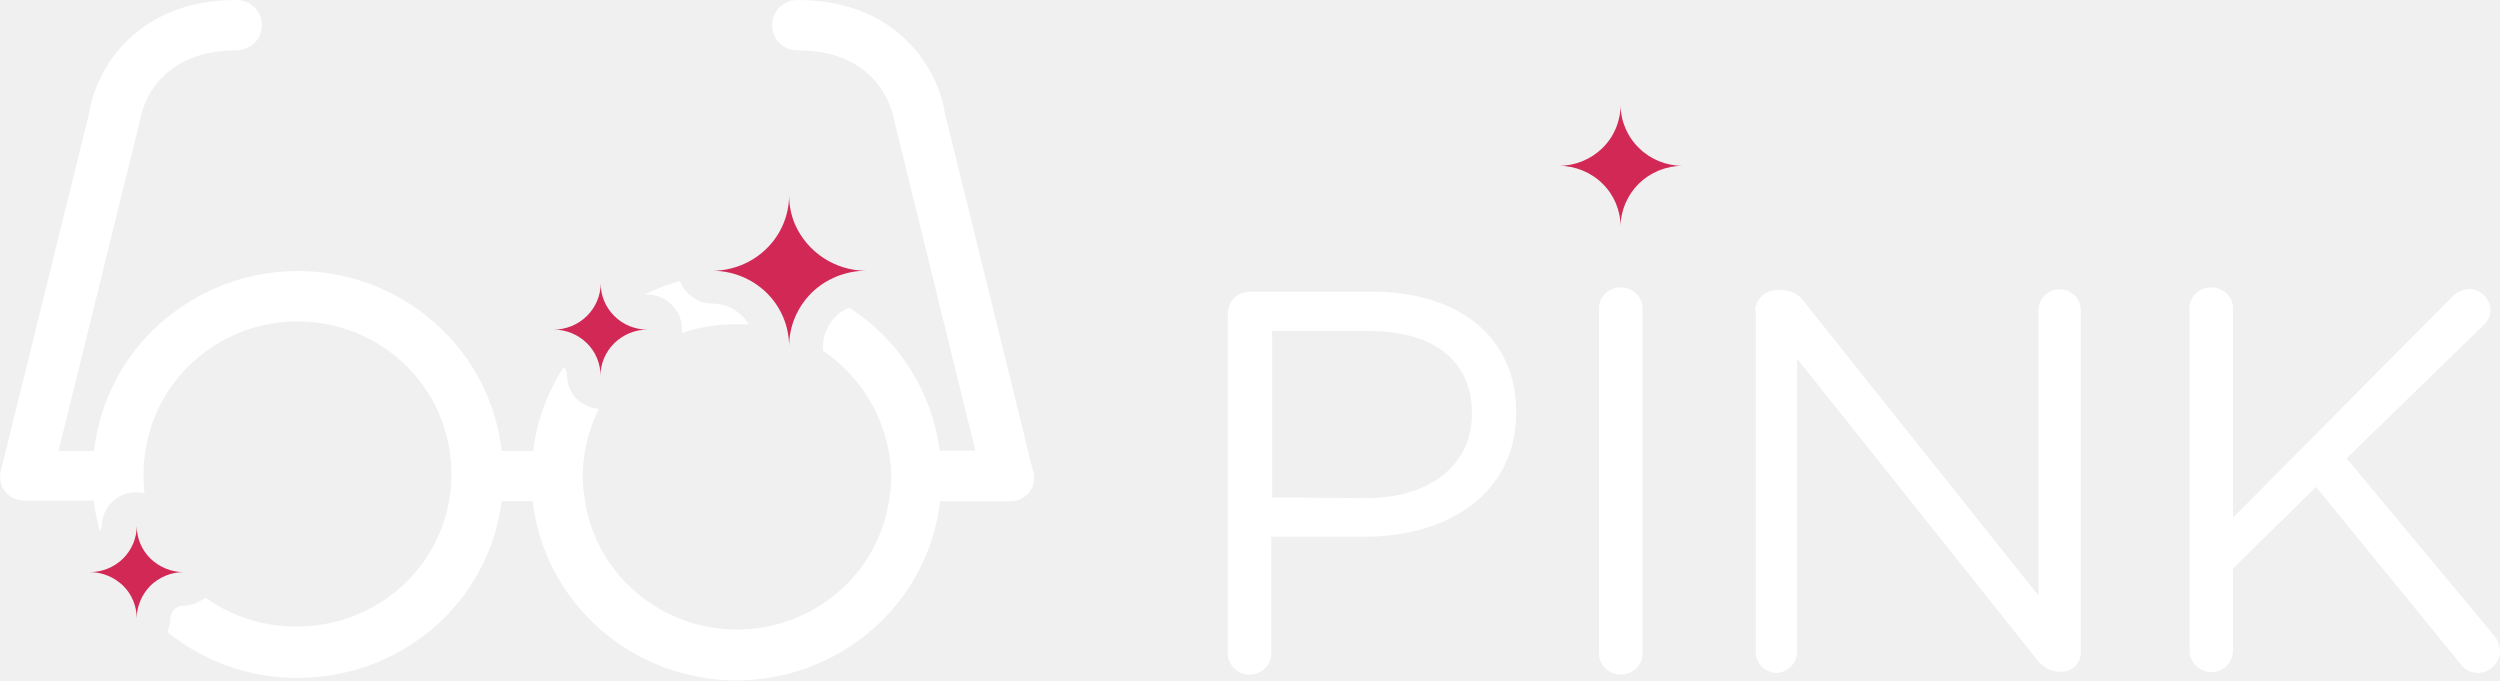
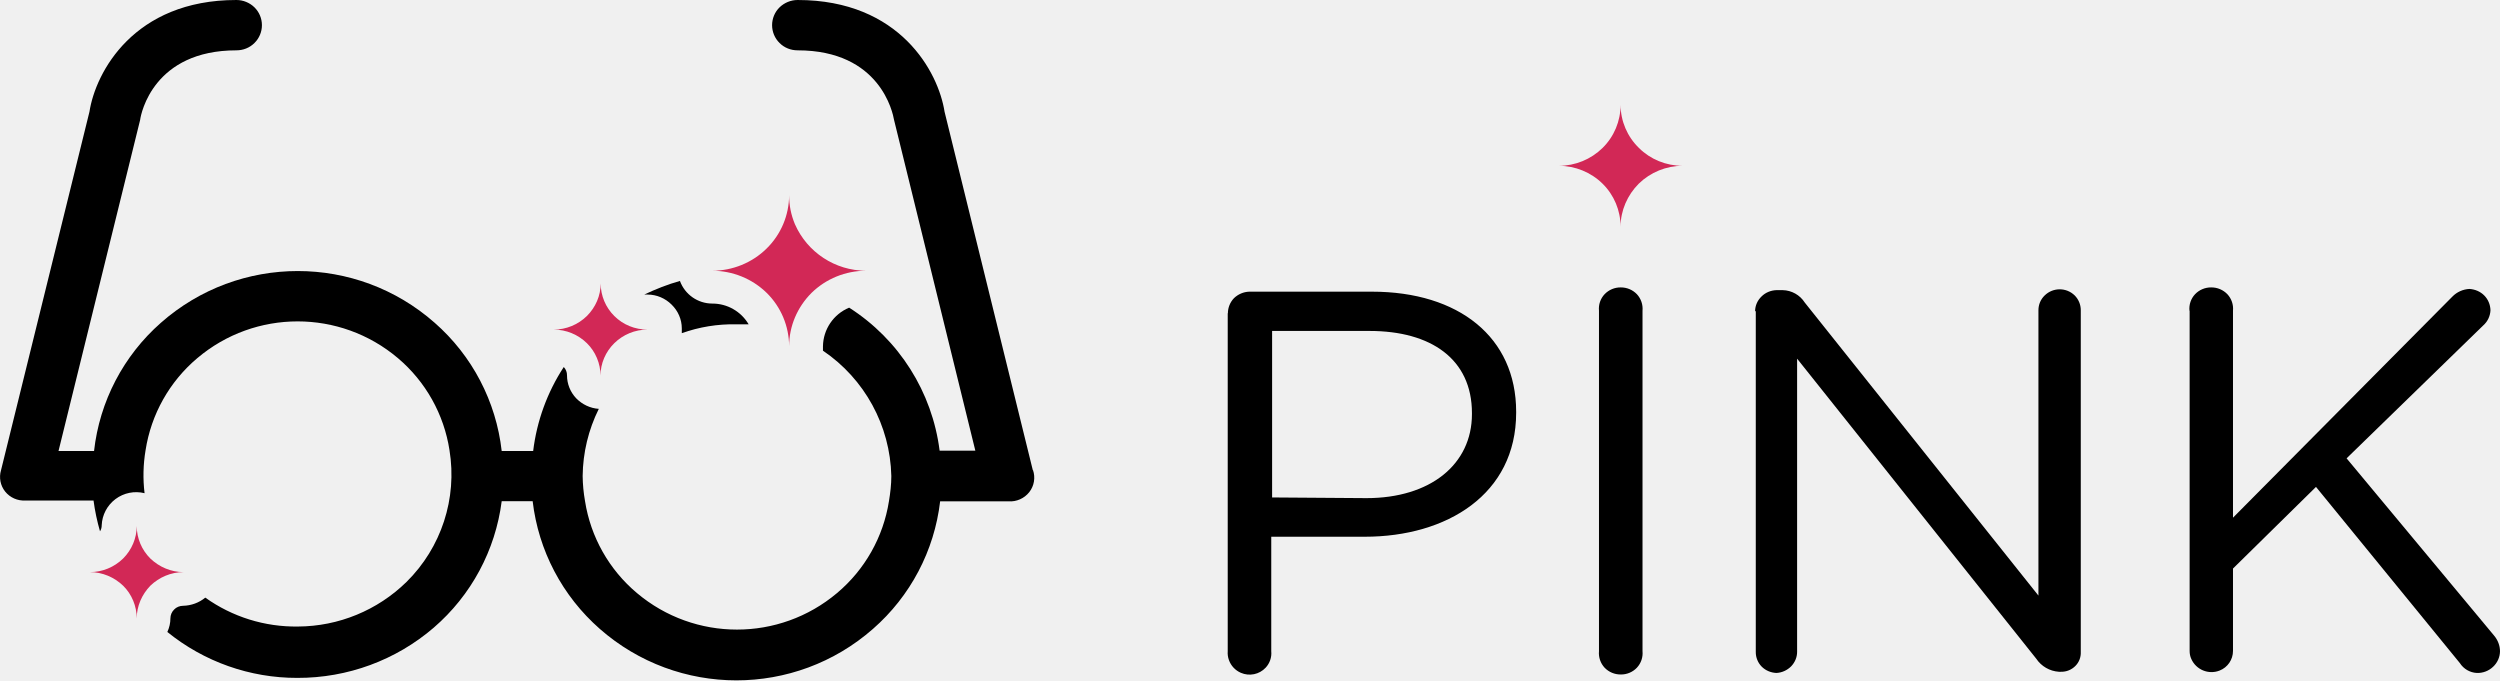
- <svg xmlns="http://www.w3.org/2000/svg" width="147" height="40" fill="none">
-   <path d="M72.2 18.42c0-.33.13-.65.36-.89.24-.23.56-.37.9-.38h7.21c5.11 0 8.48 2.68 8.48 7.06v.06c0 4.8-4.08 7.29-8.9 7.29h-5.5v6.73a1.24 1.24 0 0 1-.33.97 1.29 1.29 0 0 1-1.46.3 1.29 1.29 0 0 1-.7-.75 1.24 1.24 0 0 1-.07-.52V18.42Zm8.15 10.87c3.75 0 6.2-1.98 6.2-4.94v-.06c0-3.18-2.41-4.83-6.02-4.83H74.8v9.79l5.55.04ZM94.02 18.27a1.24 1.24 0 0 1 .33-.97 1.29 1.29 0 0 1 .95-.4 1.3 1.3 0 0 1 .95.4 1.26 1.26 0 0 1 .33.97v20.02a1.25 1.25 0 0 1-.33.97 1.28 1.28 0 0 1-.95.4 1.3 1.3 0 0 1-.95-.4 1.26 1.26 0 0 1-.33-.97V18.27ZM103.2 18.3c0-.33.14-.64.38-.87.23-.23.55-.36.88-.37h.36a1.58 1.58 0 0 1 1.3.73l13.74 17.23V18.24c0-.33.13-.64.37-.87a1.26 1.26 0 0 1 1.76 0c.23.23.36.54.36.87v20.1a1.09 1.09 0 0 1-.32.82 1.15 1.15 0 0 1-.84.34h-.13a1.74 1.74 0 0 1-1.33-.77l-14.06-17.64v17.24c0 .32-.13.62-.35.85-.23.23-.53.37-.86.39-.32-.01-.64-.14-.87-.37a1.21 1.21 0 0 1-.35-.87V18.3h-.04ZM128.74 18.27a1.24 1.24 0 0 1 .33-.97 1.29 1.29 0 0 1 .95-.4 1.3 1.3 0 0 1 .95.4 1.25 1.25 0 0 1 .33.97v12.17l12.9-13a1.5 1.5 0 0 1 1-.45c.33.02.64.15.87.38.23.23.36.54.37.87a1.26 1.26 0 0 1-.42.89l-8.04 7.82 8.67 10.42c.22.26.35.59.35.93a1.27 1.27 0 0 1-.41.91 1.32 1.32 0 0 1-.95.36 1.26 1.26 0 0 1-1-.58l-8.46-10.36-4.88 4.8v4.84a1.24 1.24 0 0 1-.79 1.16 1.3 1.3 0 0 1-1.66-.68c-.07-.15-.1-.31-.1-.48v-20h-.01Z" fill="#fff" />
+ <svg xmlns="http://www.w3.org/2000/svg" width="147" height="40">
+   <path d="M72.2 18.42c0-.33.13-.65.36-.89.24-.23.56-.37.9-.38h7.21c5.11 0 8.48 2.68 8.48 7.06v.06c0 4.8-4.08 7.29-8.9 7.29h-5.5v6.73a1.24 1.24 0 0 1-.33.97 1.29 1.29 0 0 1-1.46.3 1.29 1.29 0 0 1-.7-.75 1.24 1.24 0 0 1-.07-.52V18.42Zm8.15 10.87c3.75 0 6.2-1.98 6.2-4.94v-.06c0-3.18-2.41-4.83-6.02-4.83H74.8v9.79l5.55.04ZM94.02 18.27a1.24 1.24 0 0 1 .33-.97 1.29 1.29 0 0 1 .95-.4 1.3 1.3 0 0 1 .95.4 1.26 1.26 0 0 1 .33.97v20.02a1.25 1.25 0 0 1-.33.97 1.28 1.28 0 0 1-.95.4 1.3 1.3 0 0 1-.95-.4 1.26 1.26 0 0 1-.33-.97V18.27ZM103.2 18.3c0-.33.14-.64.38-.87.23-.23.55-.36.88-.37h.36a1.58 1.58 0 0 1 1.3.73l13.74 17.23V18.24c0-.33.13-.64.37-.87a1.26 1.26 0 0 1 1.76 0c.23.23.36.54.36.87v20.1a1.09 1.09 0 0 1-.32.82 1.15 1.15 0 0 1-.84.34h-.13a1.74 1.74 0 0 1-1.33-.77l-14.06-17.64v17.24c0 .32-.13.62-.35.85-.23.23-.53.37-.86.39-.32-.01-.64-.14-.87-.37a1.21 1.21 0 0 1-.35-.87V18.3h-.04ZM128.74 18.27a1.24 1.24 0 0 1 .33-.97 1.29 1.29 0 0 1 .95-.4 1.3 1.3 0 0 1 .95.4 1.25 1.25 0 0 1 .33.97v12.17l12.9-13a1.5 1.5 0 0 1 1-.45c.33.02.64.15.87.38.23.23.36.54.37.87a1.26 1.26 0 0 1-.42.89l-8.04 7.82 8.67 10.42c.22.26.35.59.35.93a1.27 1.27 0 0 1-.41.91 1.32 1.32 0 0 1-.95.36 1.26 1.26 0 0 1-1-.58l-8.46-10.36-4.88 4.8v4.84a1.24 1.24 0 0 1-.79 1.16 1.3 1.3 0 0 1-1.66-.68c-.07-.15-.1-.31-.1-.48v-20h-.01Z" />
  <path d="M98.94 9.75c-.97 0-1.9-.38-2.57-1.05a3.55 3.55 0 0 1-1.08-2.53c0 .95-.38 1.86-1.06 2.53a3.67 3.67 0 0 1-2.57 1.05c.96 0 1.89.38 2.57 1.05a3.55 3.55 0 0 1 1.06 2.53c0-.95.4-1.86 1.07-2.53a3.69 3.69 0 0 1 2.58-1.05Z" fill="#D22856" />
-   <path d="M43.29 19.07h.73a2.47 2.47 0 0 0-2.14-1.22 2.03 2.03 0 0 1-1.9-1.33c-.72.2-1.42.48-2.1.8h.2c.53 0 1.04.22 1.41.59.38.37.6.87.6 1.4v.28a8.98 8.98 0 0 1 3.2-.52Z" fill="#fff" />
-   <path d="M60.73 27.65 55.54 6.57C55.18 4.25 52.93 0 46.9 0c-.4 0-.78.16-1.06.43a1.47 1.47 0 0 0 0 2.1c.28.28.66.43 1.06.43 4.87 0 5.6 3.69 5.67 4.09l4.78 19.45h-2.1a11.72 11.72 0 0 0-5.32-8.41 2.5 2.5 0 0 0-1.54 2.27 2 2 0 0 1 0 .26 9.15 9.15 0 0 1 4.02 7.37c0 .5-.06 1-.14 1.48a8.85 8.85 0 0 1-3.05 5.4 9.13 9.13 0 0 1-11.77 0 8.85 8.85 0 0 1-3.05-5.4 9.03 9.03 0 0 1-.14-1.48 9.1 9.1 0 0 1 .95-3.95c-.5-.03-.98-.26-1.33-.62a1.96 1.96 0 0 1-.54-1.35.7.7 0 0 0-.19-.49 11.57 11.57 0 0 0-1.8 4.94H29.5a11.78 11.78 0 0 0-3.94-7.54 12.17 12.17 0 0 0-16.1 0 11.78 11.78 0 0 0-3.93 7.54H3.44l4.8-19.47c.05-.4.8-4.09 5.66-4.09.4 0 .78-.15 1.06-.43a1.47 1.47 0 0 0 0-2.1A1.52 1.52 0 0 0 13.9 0C7.87 0 5.62 4.25 5.26 6.57L.06 27.65A1.38 1.38 0 0 0 .3 28.9a1.42 1.42 0 0 0 1.2.53H5.5c.08.61.21 1.22.38 1.81.07-.1.1-.23.1-.35A2.03 2.03 0 0 1 8.5 29a8.84 8.84 0 0 1 .06-2.53 8.85 8.85 0 0 1 3.04-5.41 9.13 9.13 0 0 1 11.8 0 8.85 8.85 0 0 1 3.03 5.41 8.87 8.87 0 0 1-2.53 7.75 9.18 9.18 0 0 1-6.38 2.62 9.15 9.15 0 0 1-5.45-1.7c-.36.3-.83.47-1.3.48-.2 0-.4.08-.53.22a.73.73 0 0 0-.22.52c0 .27-.06.54-.18.8a12.09 12.09 0 0 0 7.64 2.7c2.95.01 5.8-1.04 8.02-2.95a11.79 11.79 0 0 0 4-7.44h1.82c.34 2.9 1.74 5.57 3.95 7.51a12.17 12.17 0 0 0 16.06 0 11.78 11.78 0 0 0 3.95-7.5h4.02a1.44 1.44 0 0 0 1.22-.54 1.38 1.38 0 0 0 .22-1.3Z" fill="#fff" />
+   <path d="M43.29 19.07h.73a2.47 2.47 0 0 0-2.14-1.22 2.03 2.03 0 0 1-1.9-1.33c-.72.2-1.42.48-2.1.8h.2c.53 0 1.04.22 1.41.59.38.37.6.87.6 1.4v.28a8.98 8.98 0 0 1 3.2-.52Z" />
+   <path d="M60.73 27.65 55.54 6.57C55.18 4.25 52.93 0 46.9 0c-.4 0-.78.16-1.06.43a1.47 1.47 0 0 0 0 2.1c.28.28.66.43 1.06.43 4.87 0 5.6 3.69 5.67 4.09l4.78 19.45h-2.1a11.72 11.72 0 0 0-5.32-8.41 2.5 2.5 0 0 0-1.54 2.27 2 2 0 0 1 0 .26 9.15 9.15 0 0 1 4.02 7.37c0 .5-.06 1-.14 1.48a8.85 8.85 0 0 1-3.05 5.4 9.13 9.13 0 0 1-11.77 0 8.85 8.85 0 0 1-3.05-5.4 9.03 9.03 0 0 1-.14-1.48 9.1 9.1 0 0 1 .95-3.95c-.5-.03-.98-.26-1.33-.62a1.96 1.96 0 0 1-.54-1.35.7.7 0 0 0-.19-.49 11.57 11.57 0 0 0-1.8 4.94H29.5a11.78 11.78 0 0 0-3.94-7.54 12.17 12.17 0 0 0-16.1 0 11.78 11.78 0 0 0-3.93 7.54H3.44l4.8-19.47c.05-.4.8-4.09 5.66-4.09.4 0 .78-.15 1.06-.43a1.47 1.47 0 0 0 0-2.1A1.52 1.52 0 0 0 13.9 0C7.87 0 5.62 4.25 5.26 6.57L.06 27.65A1.38 1.38 0 0 0 .3 28.9a1.42 1.42 0 0 0 1.2.53H5.5c.08.61.21 1.22.38 1.81.07-.1.1-.23.1-.35A2.03 2.03 0 0 1 8.5 29a8.84 8.84 0 0 1 .06-2.53 8.85 8.85 0 0 1 3.04-5.41 9.13 9.13 0 0 1 11.8 0 8.85 8.85 0 0 1 3.03 5.41 8.87 8.87 0 0 1-2.53 7.75 9.18 9.18 0 0 1-6.38 2.62 9.15 9.15 0 0 1-5.45-1.7c-.36.3-.83.47-1.3.48-.2 0-.4.08-.53.22a.73.73 0 0 0-.22.52c0 .27-.06.54-.18.8a12.09 12.09 0 0 0 7.64 2.7c2.95.01 5.8-1.04 8.02-2.95a11.79 11.79 0 0 0 4-7.44h1.82c.34 2.9 1.74 5.57 3.95 7.51a12.17 12.17 0 0 0 16.06 0 11.78 11.78 0 0 0 3.95-7.5h4.02a1.44 1.44 0 0 0 1.22-.54 1.38 1.38 0 0 0 .22-1.3Z" />
  <path d="M50.92 15.92a4.58 4.58 0 0 1-4.18-2.74 4.37 4.37 0 0 1-.34-1.7 4.4 4.4 0 0 1-1.33 3.14c-.84.83-2 1.3-3.19 1.3 1.2 0 2.35.47 3.2 1.3a4.42 4.42 0 0 1 1.32 3.14c0-1.18.48-2.3 1.32-3.14.85-.83 2-1.3 3.2-1.3ZM38.07 19.38c-.73 0-1.43-.28-1.95-.8a2.7 2.7 0 0 1-.8-1.91c0 .72-.3 1.4-.81 1.91-.52.51-1.22.8-1.95.8.73 0 1.43.29 1.95.8.51.5.8 1.2.8 1.9 0-.71.3-1.4.81-1.9.52-.51 1.22-.8 1.95-.8ZM10.79 33.64c-.73 0-1.43-.3-1.95-.8a2.7 2.7 0 0 1-.8-1.91c0 .71-.29 1.4-.8 1.91-.52.51-1.22.8-1.95.8.73 0 1.43.3 1.95.8.51.5.8 1.2.8 1.92 0-.72.3-1.4.8-1.92.52-.5 1.22-.8 1.95-.8Z" fill="#D22856" />
</svg>
